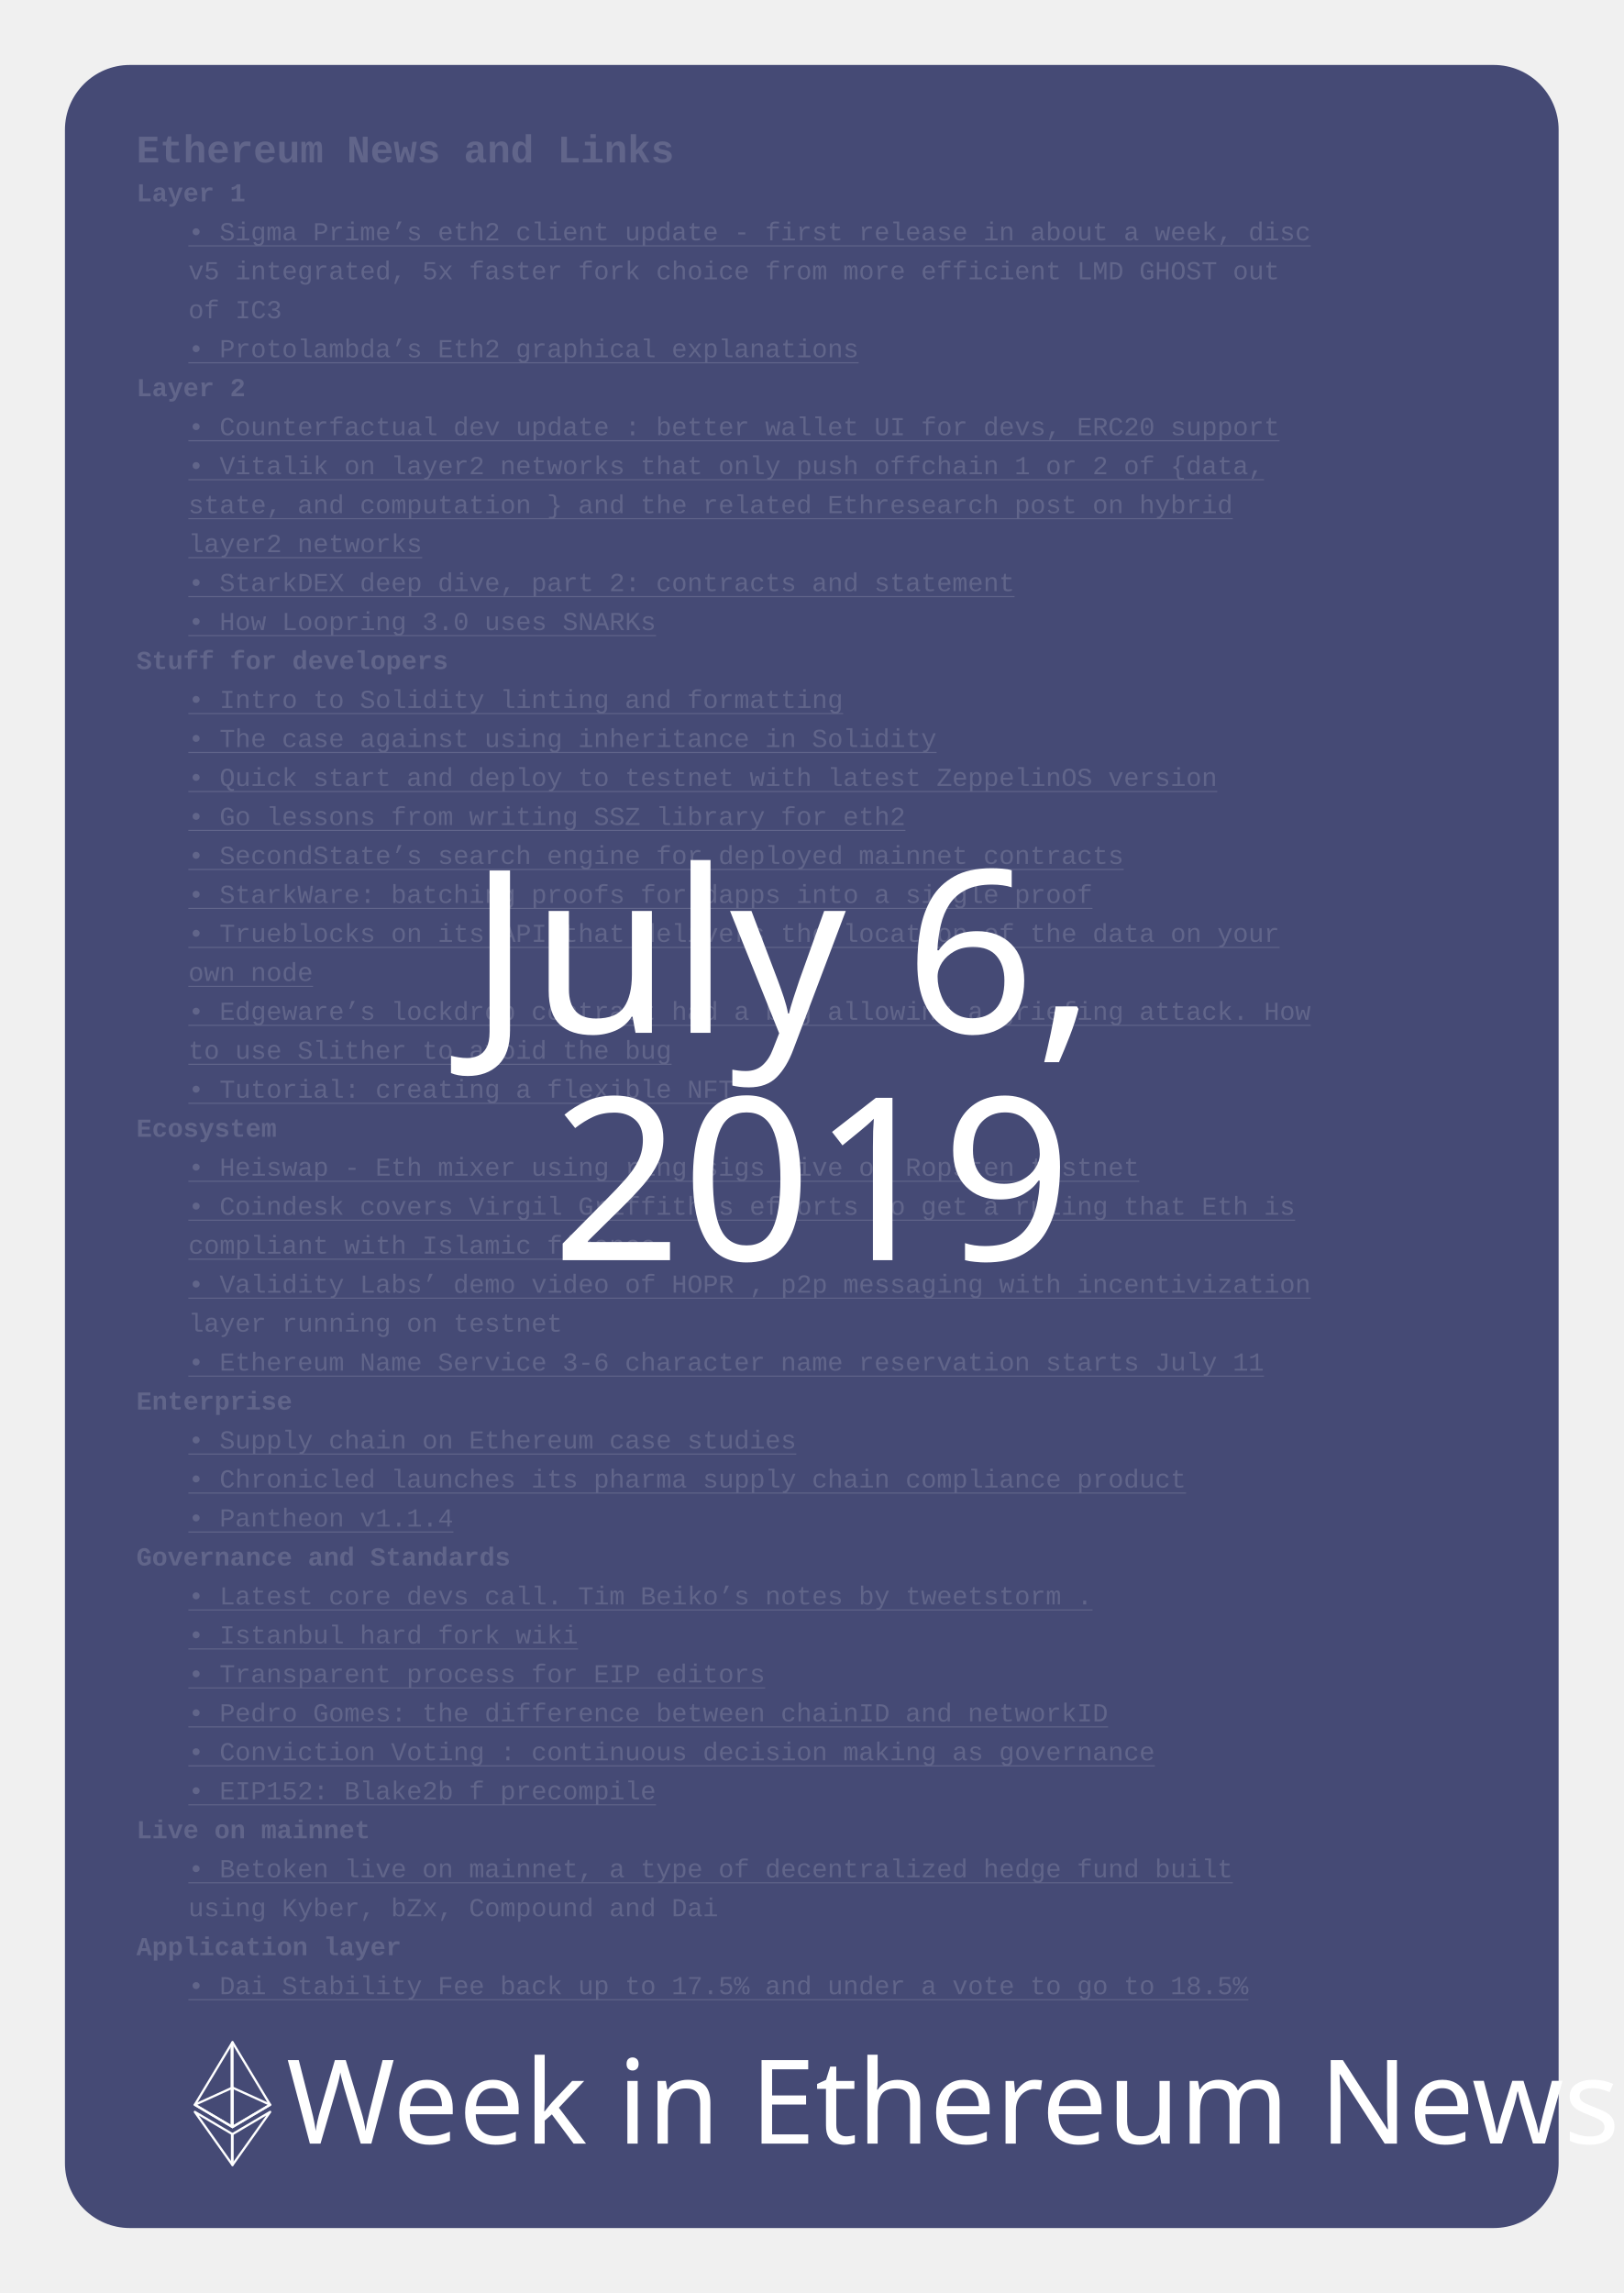
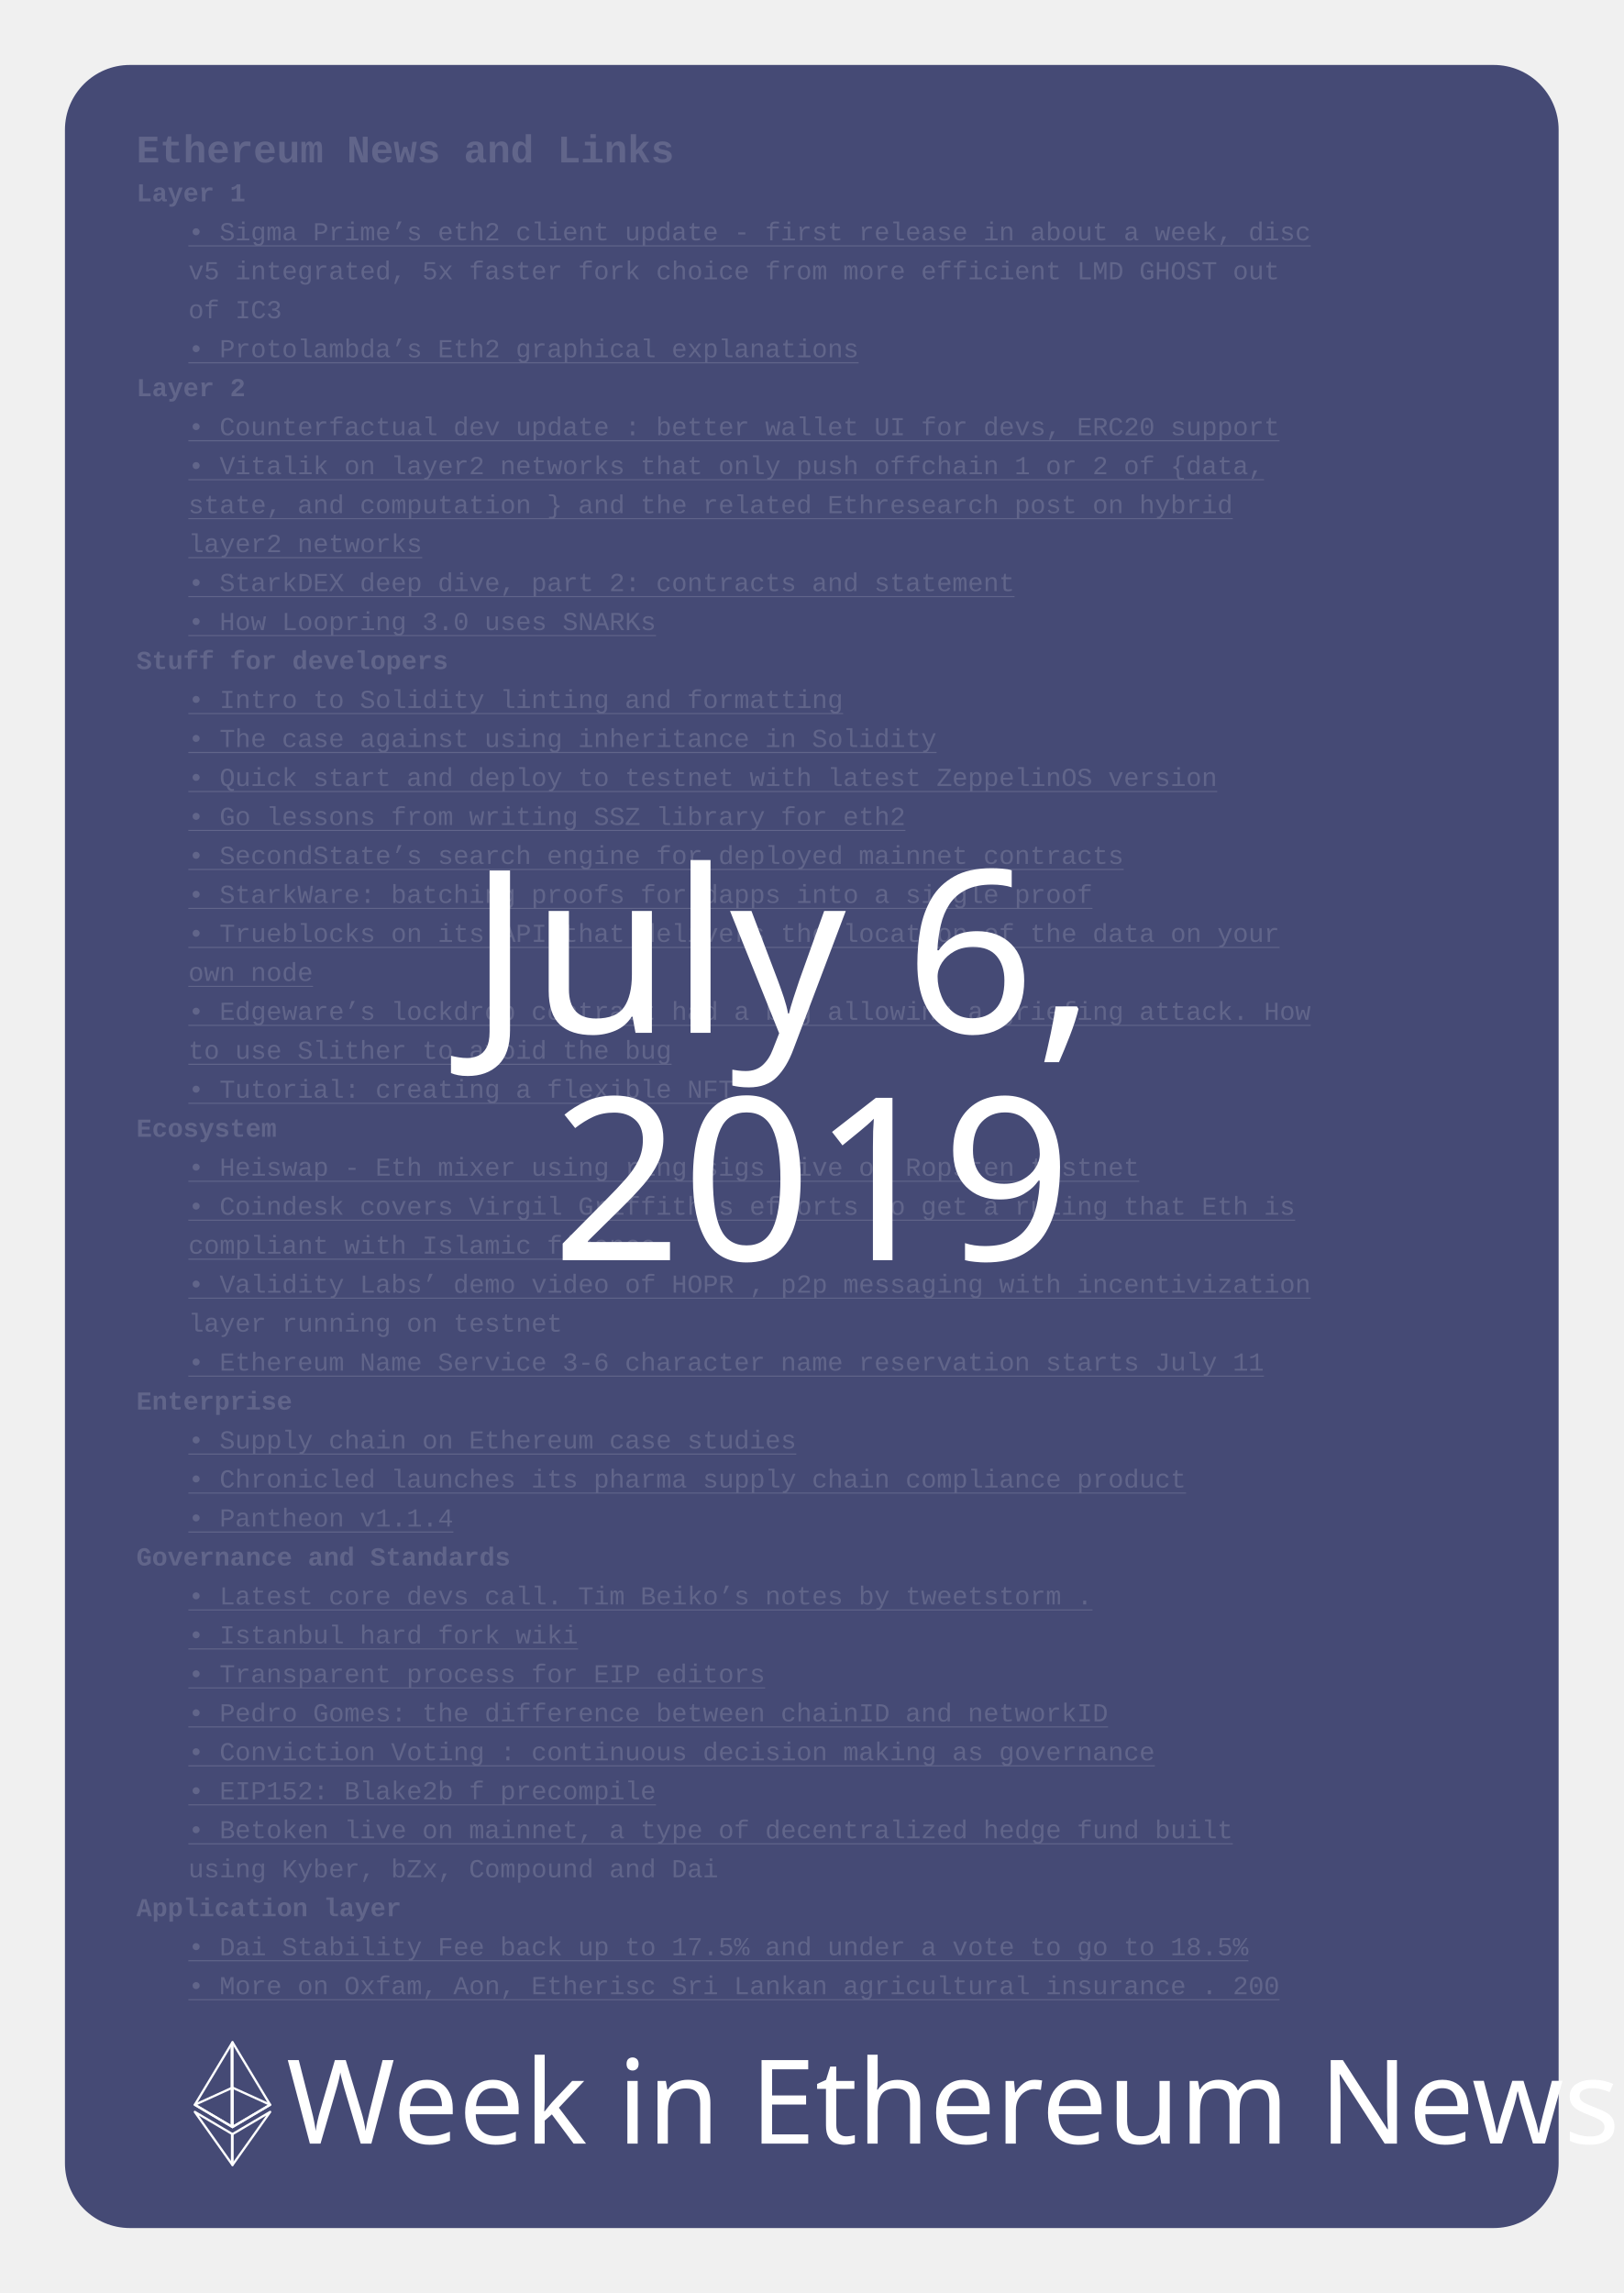
<svg xmlns="http://www.w3.org/2000/svg" width="500" height="706">
  <rect x="20" y="20" width="460" height="666" rx="20" fill="#454A75" />
  <text x="42" y="50" font-size="12" font-family="Courier New" fill="#ffffff" opacity="0.15" font-weight="bold">Ethereum News and Links</text>
  <text x="42" y="62" font-size="8" font-family="Courier New" fill="#ffffff" opacity="0.15" font-weight="bold">Layer 1</text>
  <text x="58" y="74" font-size="8" font-family="Courier New" fill="#ffffff" opacity="0.15" text-decoration="underline">• Sigma Prime’s eth2 client update - first release in about a week, disc</text>
  <text x="58" y="86" font-size="8" font-family="Courier New" fill="#ffffff" opacity="0.15">v5 integrated, 5x faster fork choice from more efficient LMD GHOST out</text>
  <text x="58" y="98" font-size="8" font-family="Courier New" fill="#ffffff" opacity="0.15">of IC3</text>
  <text x="58" y="110" font-size="8" font-family="Courier New" fill="#ffffff" opacity="0.15" text-decoration="underline">• Protolambda’s Eth2 graphical explanations</text>
  <text x="42" y="122" font-size="8" font-family="Courier New" fill="#ffffff" opacity="0.15" font-weight="bold">Layer 2</text>
  <text x="58" y="134" font-size="8" font-family="Courier New" fill="#ffffff" opacity="0.15" text-decoration="underline">• Counterfactual dev update : better wallet UI for devs, ERC20 support</text>
  <text x="58" y="146" font-size="8" font-family="Courier New" fill="#ffffff" opacity="0.15" text-decoration="underline">• Vitalik on layer2 networks that only push offchain 1 or 2 of {data,</text>
  <text x="58" y="158" font-size="8" font-family="Courier New" fill="#ffffff" opacity="0.15" text-decoration="underline">state, and computation } and the related Ethresearch post on hybrid</text>
  <text x="58" y="170" font-size="8" font-family="Courier New" fill="#ffffff" opacity="0.15" text-decoration="underline">layer2 networks</text>
  <text x="58" y="182" font-size="8" font-family="Courier New" fill="#ffffff" opacity="0.15" text-decoration="underline">• StarkDEX deep dive, part 2: contracts and statement</text>
  <text x="58" y="194" font-size="8" font-family="Courier New" fill="#ffffff" opacity="0.15" text-decoration="underline">• How Loopring 3.0 uses SNARKs</text>
  <text x="42" y="206" font-size="8" font-family="Courier New" fill="#ffffff" opacity="0.15" font-weight="bold">Stuff for developers</text>
  <text x="58" y="218" font-size="8" font-family="Courier New" fill="#ffffff" opacity="0.15" text-decoration="underline">• Intro to Solidity linting and formatting</text>
  <text x="58" y="230" font-size="8" font-family="Courier New" fill="#ffffff" opacity="0.15" text-decoration="underline">• The case against using inheritance in Solidity</text>
  <text x="58" y="242" font-size="8" font-family="Courier New" fill="#ffffff" opacity="0.15" text-decoration="underline">• Quick start and deploy to testnet with latest ZeppelinOS version</text>
  <text x="58" y="254" font-size="8" font-family="Courier New" fill="#ffffff" opacity="0.15" text-decoration="underline">• Go lessons from writing SSZ library for eth2</text>
  <text x="58" y="266" font-size="8" font-family="Courier New" fill="#ffffff" opacity="0.15" text-decoration="underline">• SecondState’s search engine for deployed mainnet contracts</text>
  <text x="58" y="278" font-size="8" font-family="Courier New" fill="#ffffff" opacity="0.15" text-decoration="underline">• StarkWare: batching proofs for dapps into a single proof</text>
  <text x="58" y="290" font-size="8" font-family="Courier New" fill="#ffffff" opacity="0.15" text-decoration="underline">• Trueblocks on its API that delivers the location of the data on your</text>
  <text x="58" y="302" font-size="8" font-family="Courier New" fill="#ffffff" opacity="0.15" text-decoration="underline">own node</text>
  <text x="58" y="314" font-size="8" font-family="Courier New" fill="#ffffff" opacity="0.15" text-decoration="underline">• Edgeware’s lockdrop contract had a bug allowing a griefing attack. How</text>
  <text x="58" y="326" font-size="8" font-family="Courier New" fill="#ffffff" opacity="0.15" text-decoration="underline">to use Slither to avoid the bug</text>
  <text x="58" y="338" font-size="8" font-family="Courier New" fill="#ffffff" opacity="0.15" text-decoration="underline">• Tutorial: creating a flexible NFT</text>
  <text x="42" y="350" font-size="8" font-family="Courier New" fill="#ffffff" opacity="0.15" font-weight="bold">Ecosystem</text>
  <text x="58" y="362" font-size="8" font-family="Courier New" fill="#ffffff" opacity="0.15" text-decoration="underline">• Heiswap - Eth mixer using ring sigs live on Ropsten testnet</text>
  <text x="58" y="374" font-size="8" font-family="Courier New" fill="#ffffff" opacity="0.15" text-decoration="underline">• Coindesk covers Virgil Griffith’s efforts to get a ruling that Eth is</text>
  <text x="58" y="386" font-size="8" font-family="Courier New" fill="#ffffff" opacity="0.15" text-decoration="underline">compliant with Islamic finance</text>
  <text x="58" y="398" font-size="8" font-family="Courier New" fill="#ffffff" opacity="0.15" text-decoration="underline">• Validity Labs’ demo video of HOPR , p2p messaging with incentivization</text>
  <text x="58" y="410" font-size="8" font-family="Courier New" fill="#ffffff" opacity="0.15">layer running on testnet</text>
  <text x="58" y="422" font-size="8" font-family="Courier New" fill="#ffffff" opacity="0.15" text-decoration="underline">• Ethereum Name Service 3-6 character name reservation starts July 11</text>
  <text x="42" y="434" font-size="8" font-family="Courier New" fill="#ffffff" opacity="0.15" font-weight="bold">Enterprise</text>
  <text x="58" y="446" font-size="8" font-family="Courier New" fill="#ffffff" opacity="0.15" text-decoration="underline">• Supply chain on Ethereum case studies</text>
  <text x="58" y="458" font-size="8" font-family="Courier New" fill="#ffffff" opacity="0.15" text-decoration="underline">• Chronicled launches its pharma supply chain compliance product</text>
  <text x="58" y="470" font-size="8" font-family="Courier New" fill="#ffffff" opacity="0.15" text-decoration="underline">• Pantheon v1.1.4</text>
  <text x="42" y="482" font-size="8" font-family="Courier New" fill="#ffffff" opacity="0.15" font-weight="bold">Governance and Standards</text>
  <text x="58" y="494" font-size="8" font-family="Courier New" fill="#ffffff" opacity="0.15" text-decoration="underline">• Latest core devs call. Tim Beiko’s notes by tweetstorm .</text>
  <text x="58" y="506" font-size="8" font-family="Courier New" fill="#ffffff" opacity="0.15" text-decoration="underline">• Istanbul hard fork wiki</text>
  <text x="58" y="518" font-size="8" font-family="Courier New" fill="#ffffff" opacity="0.15" text-decoration="underline">• Transparent process for EIP editors</text>
  <text x="58" y="530" font-size="8" font-family="Courier New" fill="#ffffff" opacity="0.15" text-decoration="underline">• Pedro Gomes: the difference between chainID and networkID</text>
  <text x="58" y="542" font-size="8" font-family="Courier New" fill="#ffffff" opacity="0.15" text-decoration="underline">• Conviction Voting : continuous decision making as governance</text>
  <text x="58" y="554" font-size="8" font-family="Courier New" fill="#ffffff" opacity="0.15" text-decoration="underline">• EIP152: Blake2b f precompile</text>
-   <text x="42" y="566" font-size="8" font-family="Courier New" fill="#ffffff" opacity="0.15" font-weight="bold">Live on mainnet</text>
-   <text x="58" y="578" font-size="8" font-family="Courier New" fill="#ffffff" opacity="0.15" text-decoration="underline">• Betoken live on mainnet, a type of decentralized hedge fund built</text>
-   <text x="58" y="590" font-size="8" font-family="Courier New" fill="#ffffff" opacity="0.15">using Kyber, bZx, Compound and Dai</text>
-   <text x="42" y="602" font-size="8" font-family="Courier New" fill="#ffffff" opacity="0.15" font-weight="bold">Application layer</text>
-   <text x="58" y="614" font-size="8" font-family="Courier New" fill="#ffffff" opacity="0.15" text-decoration="underline">• Dai Stability Fee back up to 17.5% and under a vote to go to 18.5%</text>
+   <text x="58" y="566" font-size="8" font-family="Courier New" fill="#ffffff" opacity="0.15" text-decoration="underline">• Betoken live on mainnet, a type of decentralized hedge fund built</text>
+   <text x="58" y="578" font-size="8" font-family="Courier New" fill="#ffffff" opacity="0.15">using Kyber, bZx, Compound and Dai</text>
+   <text x="42" y="590" font-size="8" font-family="Courier New" fill="#ffffff" opacity="0.15" font-weight="bold">Application layer</text>
+   <text x="58" y="602" font-size="8" font-family="Courier New" fill="#ffffff" opacity="0.15" text-decoration="underline">• Dai Stability Fee back up to 17.5% and under a vote to go to 18.5%</text>
+   <text x="58" y="614" font-size="8" font-family="Courier New" fill="#ffffff" opacity="0.15" text-decoration="underline">• More on Oxfam, Aon, Etherisc Sri Lankan agricultural insurance . 200</text>
  <text fill="#ffffff" font-family="Calibri" font-size="70" font-weight="300" text-anchor="middle">
    <tspan x="250" y="318">July 6,</tspan>
    <tspan x="250" y="388">2019</tspan>
  </text>
  <g transform="translate(20, 300) scale(0.8)">
    <path d="m64.496 411-.317 1.076v31.228l.317.316 14.495-8.568L64.496 411Z" stroke="#fff" stroke-width=".866" stroke-linecap="round" stroke-linejoin="round" fill="none" />
    <path d="M64.496 411 50 435.052l14.496 8.568V411Zm0 35.365-.179.218v11.124l.179.521L79 437.801l-14.504 8.564Z" stroke="#fff" stroke-width=".866" stroke-linecap="round" stroke-linejoin="round" fill="none" />
    <path d="M64.496 458.228v-11.863L50 437.801l14.496 20.427Zm0-14.608 14.495-8.568-14.495-6.589v15.157ZM50 435.052l14.496 8.568v-15.157L50 435.052Z" stroke="#fff" stroke-width=".866" stroke-linecap="round" stroke-linejoin="round" fill="none" />
  </g>
  <text fill="#ffffff" font-family="Calibri" font-size="36" x="88.195" y="660">Week in Ethereum News</text>
</svg>
